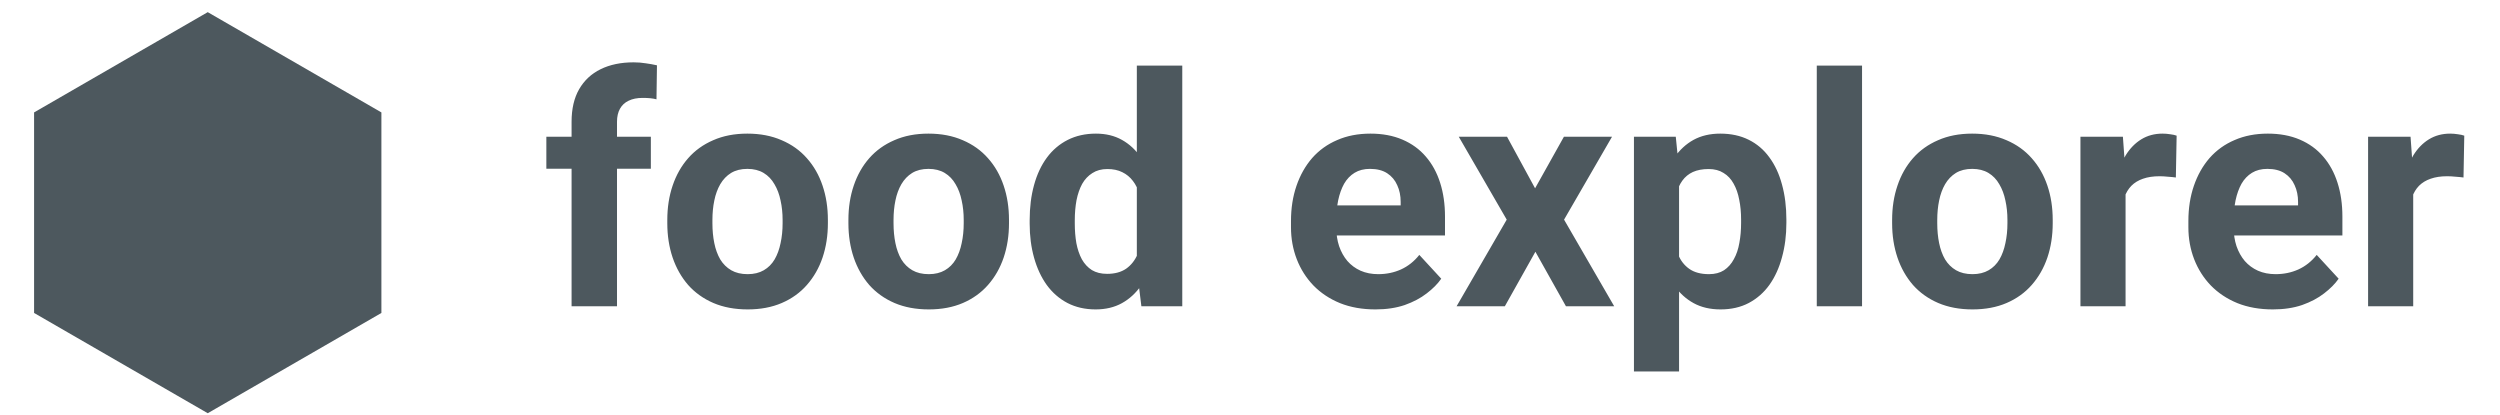
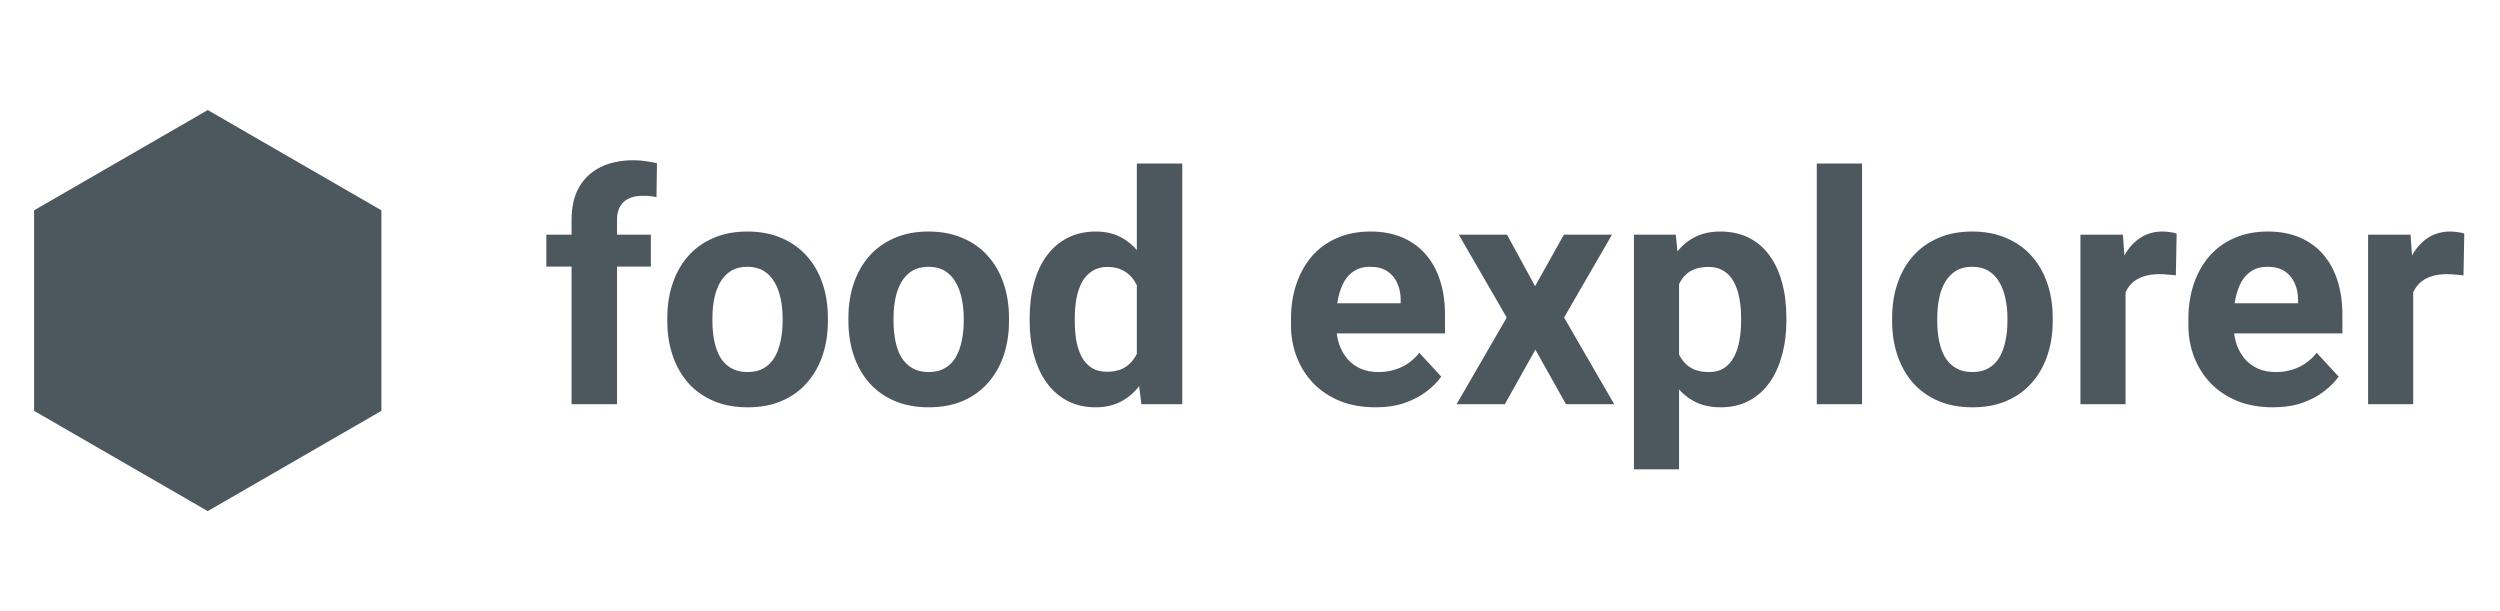
- <svg xmlns="http://www.w3.org/2000/svg" width="187" height="31" viewBox="0 0 187 31" fill="none">
+ <svg xmlns="http://www.w3.org/2000/svg" width="127" height="31" viewBox="0 0 187 31" fill="none">
  <path d="M46.152 22.909H42.754V9.105C42.754 8.144 42.941 7.335 43.316 6.679C43.699 6.015 44.234 5.515 44.922 5.179C45.617 4.835 46.441 4.663 47.395 4.663C47.707 4.663 48.008 4.687 48.297 4.734C48.586 4.773 48.867 4.823 49.141 4.886L49.105 7.429C48.957 7.39 48.801 7.362 48.637 7.347C48.473 7.331 48.281 7.323 48.062 7.323C47.656 7.323 47.309 7.394 47.02 7.534C46.738 7.667 46.523 7.866 46.375 8.132C46.227 8.398 46.152 8.722 46.152 9.105V22.909ZM48.684 10.23V12.62H40.867V10.23H48.684ZM49.914 16.698V16.452C49.914 15.523 50.047 14.667 50.312 13.886C50.578 13.097 50.965 12.413 51.473 11.835C51.98 11.257 52.605 10.808 53.348 10.488C54.09 10.159 54.941 9.995 55.902 9.995C56.863 9.995 57.719 10.159 58.469 10.488C59.219 10.808 59.848 11.257 60.355 11.835C60.871 12.413 61.262 13.097 61.527 13.886C61.793 14.667 61.926 15.523 61.926 16.452V16.698C61.926 17.62 61.793 18.476 61.527 19.265C61.262 20.046 60.871 20.73 60.355 21.316C59.848 21.894 59.223 22.343 58.48 22.663C57.738 22.984 56.887 23.144 55.926 23.144C54.965 23.144 54.109 22.984 53.359 22.663C52.617 22.343 51.988 21.894 51.473 21.316C50.965 20.73 50.578 20.046 50.312 19.265C50.047 18.476 49.914 17.62 49.914 16.698ZM53.289 16.452V16.698C53.289 17.23 53.336 17.726 53.43 18.187C53.523 18.648 53.672 19.054 53.875 19.405C54.086 19.749 54.359 20.019 54.695 20.214C55.031 20.409 55.441 20.507 55.926 20.507C56.395 20.507 56.797 20.409 57.133 20.214C57.469 20.019 57.738 19.749 57.941 19.405C58.145 19.054 58.293 18.648 58.387 18.187C58.488 17.726 58.539 17.23 58.539 16.698V16.452C58.539 15.937 58.488 15.452 58.387 14.999C58.293 14.538 58.141 14.132 57.93 13.78C57.727 13.421 57.457 13.14 57.121 12.937C56.785 12.734 56.379 12.632 55.902 12.632C55.426 12.632 55.02 12.734 54.684 12.937C54.355 13.14 54.086 13.421 53.875 13.78C53.672 14.132 53.523 14.538 53.43 14.999C53.336 15.452 53.289 15.937 53.289 16.452ZM63.461 16.698V16.452C63.461 15.523 63.594 14.667 63.859 13.886C64.125 13.097 64.512 12.413 65.019 11.835C65.527 11.257 66.152 10.808 66.894 10.488C67.637 10.159 68.488 9.995 69.449 9.995C70.41 9.995 71.266 10.159 72.016 10.488C72.766 10.808 73.394 11.257 73.902 11.835C74.418 12.413 74.809 13.097 75.074 13.886C75.34 14.667 75.473 15.523 75.473 16.452V16.698C75.473 17.62 75.34 18.476 75.074 19.265C74.809 20.046 74.418 20.73 73.902 21.316C73.394 21.894 72.769 22.343 72.027 22.663C71.285 22.984 70.434 23.144 69.473 23.144C68.512 23.144 67.656 22.984 66.906 22.663C66.164 22.343 65.535 21.894 65.019 21.316C64.512 20.73 64.125 20.046 63.859 19.265C63.594 18.476 63.461 17.62 63.461 16.698ZM66.836 16.452V16.698C66.836 17.23 66.883 17.726 66.977 18.187C67.07 18.648 67.219 19.054 67.422 19.405C67.633 19.749 67.906 20.019 68.242 20.214C68.578 20.409 68.988 20.507 69.473 20.507C69.941 20.507 70.344 20.409 70.68 20.214C71.016 20.019 71.285 19.749 71.488 19.405C71.691 19.054 71.84 18.648 71.934 18.187C72.035 17.726 72.086 17.23 72.086 16.698V16.452C72.086 15.937 72.035 15.452 71.934 14.999C71.84 14.538 71.688 14.132 71.477 13.78C71.273 13.421 71.004 13.14 70.668 12.937C70.332 12.734 69.926 12.632 69.449 12.632C68.973 12.632 68.566 12.734 68.231 12.937C67.902 13.14 67.633 13.421 67.422 13.78C67.219 14.132 67.07 14.538 66.977 14.999C66.883 15.452 66.836 15.937 66.836 16.452ZM85.035 20.144V4.909H88.434V22.909H85.375L85.035 20.144ZM77.019 16.722V16.476C77.019 15.507 77.129 14.628 77.348 13.839C77.566 13.042 77.887 12.359 78.309 11.788C78.731 11.218 79.25 10.777 79.867 10.464C80.484 10.152 81.188 9.995 81.977 9.995C82.719 9.995 83.367 10.152 83.922 10.464C84.484 10.777 84.961 11.222 85.352 11.8C85.75 12.37 86.07 13.046 86.312 13.827C86.555 14.601 86.731 15.448 86.84 16.37V16.909C86.731 17.792 86.555 18.613 86.312 19.37C86.07 20.128 85.75 20.792 85.352 21.363C84.961 21.925 84.484 22.363 83.922 22.675C83.359 22.988 82.703 23.144 81.953 23.144C81.164 23.144 80.461 22.984 79.844 22.663C79.234 22.343 78.719 21.894 78.297 21.316C77.883 20.738 77.566 20.058 77.348 19.276C77.129 18.495 77.019 17.644 77.019 16.722ZM80.394 16.476V16.722C80.394 17.245 80.434 17.734 80.512 18.187C80.598 18.64 80.734 19.042 80.922 19.394C81.117 19.738 81.367 20.007 81.672 20.202C81.984 20.39 82.363 20.484 82.809 20.484C83.387 20.484 83.863 20.355 84.238 20.097C84.613 19.831 84.898 19.468 85.094 19.007C85.297 18.546 85.414 18.015 85.445 17.413V15.878C85.422 15.386 85.352 14.944 85.234 14.554C85.125 14.155 84.961 13.816 84.742 13.534C84.531 13.253 84.266 13.034 83.945 12.878C83.633 12.722 83.262 12.644 82.832 12.644C82.394 12.644 82.019 12.745 81.707 12.948C81.394 13.144 81.141 13.413 80.945 13.757C80.758 14.101 80.617 14.507 80.523 14.976C80.438 15.437 80.394 15.937 80.394 16.476ZM102.883 23.144C101.898 23.144 101.016 22.988 100.234 22.675C99.453 22.355 98.789 21.913 98.242 21.351C97.703 20.788 97.289 20.136 97 19.394C96.711 18.644 96.566 17.847 96.566 17.003V16.534C96.566 15.573 96.703 14.694 96.977 13.898C97.25 13.101 97.641 12.409 98.148 11.823C98.664 11.238 99.289 10.788 100.023 10.476C100.758 10.155 101.586 9.995 102.508 9.995C103.406 9.995 104.203 10.144 104.898 10.441C105.594 10.738 106.176 11.159 106.645 11.706C107.121 12.253 107.48 12.909 107.723 13.675C107.965 14.433 108.086 15.277 108.086 16.206V17.613H98.008V15.363H104.77V15.105C104.77 14.636 104.684 14.218 104.512 13.851C104.348 13.476 104.098 13.179 103.762 12.96C103.426 12.741 102.996 12.632 102.473 12.632C102.027 12.632 101.645 12.73 101.324 12.925C101.004 13.12 100.742 13.394 100.539 13.745C100.344 14.097 100.195 14.511 100.094 14.988C100 15.456 99.953 15.972 99.953 16.534V17.003C99.953 17.511 100.023 17.98 100.164 18.409C100.312 18.839 100.52 19.21 100.785 19.523C101.059 19.835 101.387 20.077 101.77 20.249C102.16 20.421 102.602 20.507 103.094 20.507C103.703 20.507 104.27 20.39 104.793 20.155C105.324 19.913 105.781 19.55 106.164 19.066L107.805 20.847C107.539 21.23 107.176 21.597 106.715 21.948C106.262 22.3 105.715 22.589 105.074 22.816C104.434 23.034 103.703 23.144 102.883 23.144ZM112.727 10.23L114.824 14.085L116.98 10.23H120.578L116.992 16.429L120.742 22.909H117.133L114.848 18.831L112.562 22.909H108.953L112.703 16.429L109.117 10.23H112.727ZM125.594 12.667V27.784H122.219V10.23H125.348L125.594 12.667ZM133.621 16.429V16.675C133.621 17.597 133.512 18.452 133.293 19.241C133.082 20.03 132.77 20.718 132.355 21.304C131.941 21.882 131.426 22.335 130.809 22.663C130.199 22.984 129.496 23.144 128.699 23.144C127.926 23.144 127.254 22.988 126.684 22.675C126.113 22.363 125.633 21.925 125.242 21.363C124.859 20.792 124.551 20.132 124.316 19.382C124.082 18.632 123.902 17.827 123.777 16.968V16.323C123.902 15.402 124.082 14.558 124.316 13.792C124.551 13.019 124.859 12.351 125.242 11.788C125.633 11.218 126.109 10.777 126.672 10.464C127.242 10.152 127.91 9.995 128.676 9.995C129.48 9.995 130.188 10.148 130.797 10.452C131.414 10.757 131.93 11.194 132.344 11.765C132.766 12.335 133.082 13.015 133.293 13.804C133.512 14.593 133.621 15.468 133.621 16.429ZM130.234 16.675V16.429C130.234 15.89 130.188 15.394 130.094 14.941C130.008 14.48 129.867 14.077 129.672 13.734C129.484 13.39 129.234 13.124 128.922 12.937C128.617 12.741 128.246 12.644 127.809 12.644C127.348 12.644 126.953 12.718 126.625 12.866C126.305 13.015 126.043 13.23 125.84 13.511C125.637 13.792 125.484 14.128 125.383 14.519C125.281 14.909 125.219 15.351 125.195 15.843V17.472C125.234 18.05 125.344 18.57 125.523 19.03C125.703 19.484 125.98 19.843 126.355 20.109C126.73 20.374 127.223 20.507 127.832 20.507C128.277 20.507 128.652 20.409 128.957 20.214C129.262 20.011 129.508 19.734 129.695 19.382C129.891 19.03 130.027 18.624 130.105 18.163C130.191 17.702 130.234 17.206 130.234 16.675ZM139.281 4.909V22.909H135.895V4.909H139.281ZM141.531 16.698V16.452C141.531 15.523 141.664 14.667 141.93 13.886C142.195 13.097 142.582 12.413 143.09 11.835C143.598 11.257 144.223 10.808 144.965 10.488C145.707 10.159 146.559 9.995 147.52 9.995C148.48 9.995 149.336 10.159 150.086 10.488C150.836 10.808 151.465 11.257 151.973 11.835C152.488 12.413 152.879 13.097 153.145 13.886C153.41 14.667 153.543 15.523 153.543 16.452V16.698C153.543 17.62 153.41 18.476 153.145 19.265C152.879 20.046 152.488 20.73 151.973 21.316C151.465 21.894 150.84 22.343 150.098 22.663C149.355 22.984 148.504 23.144 147.543 23.144C146.582 23.144 145.727 22.984 144.977 22.663C144.234 22.343 143.605 21.894 143.09 21.316C142.582 20.73 142.195 20.046 141.93 19.265C141.664 18.476 141.531 17.62 141.531 16.698ZM144.906 16.452V16.698C144.906 17.23 144.953 17.726 145.047 18.187C145.141 18.648 145.289 19.054 145.492 19.405C145.703 19.749 145.977 20.019 146.312 20.214C146.648 20.409 147.059 20.507 147.543 20.507C148.012 20.507 148.414 20.409 148.75 20.214C149.086 20.019 149.355 19.749 149.559 19.405C149.762 19.054 149.91 18.648 150.004 18.187C150.105 17.726 150.156 17.23 150.156 16.698V16.452C150.156 15.937 150.105 15.452 150.004 14.999C149.91 14.538 149.758 14.132 149.547 13.78C149.344 13.421 149.074 13.14 148.738 12.937C148.402 12.734 147.996 12.632 147.52 12.632C147.043 12.632 146.637 12.734 146.301 12.937C145.973 13.14 145.703 13.421 145.492 13.78C145.289 14.132 145.141 14.538 145.047 14.999C144.953 15.452 144.906 15.937 144.906 16.452ZM158.992 12.995V22.909H155.617V10.23H158.793L158.992 12.995ZM162.812 10.148L162.754 13.277C162.59 13.253 162.391 13.234 162.156 13.218C161.93 13.194 161.723 13.183 161.535 13.183C161.059 13.183 160.645 13.245 160.293 13.37C159.949 13.488 159.66 13.663 159.426 13.898C159.199 14.132 159.027 14.417 158.91 14.753C158.801 15.089 158.738 15.472 158.723 15.902L158.043 15.691C158.043 14.87 158.125 14.116 158.289 13.429C158.453 12.734 158.691 12.128 159.004 11.613C159.324 11.097 159.715 10.698 160.176 10.417C160.637 10.136 161.164 9.995 161.758 9.995C161.945 9.995 162.137 10.011 162.332 10.042C162.527 10.066 162.688 10.101 162.812 10.148ZM170.008 23.144C169.023 23.144 168.141 22.988 167.359 22.675C166.578 22.355 165.914 21.913 165.367 21.351C164.828 20.788 164.414 20.136 164.125 19.394C163.836 18.644 163.691 17.847 163.691 17.003V16.534C163.691 15.573 163.828 14.694 164.102 13.898C164.375 13.101 164.766 12.409 165.273 11.823C165.789 11.238 166.414 10.788 167.148 10.476C167.883 10.155 168.711 9.995 169.633 9.995C170.531 9.995 171.328 10.144 172.023 10.441C172.719 10.738 173.301 11.159 173.77 11.706C174.246 12.253 174.605 12.909 174.848 13.675C175.09 14.433 175.211 15.277 175.211 16.206V17.613H165.133V15.363H171.895V15.105C171.895 14.636 171.809 14.218 171.637 13.851C171.473 13.476 171.223 13.179 170.887 12.96C170.551 12.741 170.121 12.632 169.598 12.632C169.152 12.632 168.77 12.73 168.449 12.925C168.129 13.12 167.867 13.394 167.664 13.745C167.469 14.097 167.32 14.511 167.219 14.988C167.125 15.456 167.078 15.972 167.078 16.534V17.003C167.078 17.511 167.148 17.98 167.289 18.409C167.438 18.839 167.645 19.21 167.91 19.523C168.184 19.835 168.512 20.077 168.895 20.249C169.285 20.421 169.727 20.507 170.219 20.507C170.828 20.507 171.395 20.39 171.918 20.155C172.449 19.913 172.906 19.55 173.289 19.066L174.93 20.847C174.664 21.23 174.301 21.597 173.84 21.948C173.387 22.3 172.84 22.589 172.199 22.816C171.559 23.034 170.828 23.144 170.008 23.144ZM180.508 12.995V22.909H177.133V10.23H180.309L180.508 12.995ZM184.328 10.148L184.27 13.277C184.105 13.253 183.906 13.234 183.672 13.218C183.445 13.194 183.238 13.183 183.051 13.183C182.574 13.183 182.16 13.245 181.809 13.37C181.465 13.488 181.176 13.663 180.941 13.898C180.715 14.132 180.543 14.417 180.426 14.753C180.316 15.089 180.254 15.472 180.238 15.902L179.559 15.691C179.559 14.87 179.641 14.116 179.805 13.429C179.969 12.734 180.207 12.128 180.52 11.613C180.84 11.097 181.23 10.698 181.691 10.417C182.152 10.136 182.68 9.995 183.273 9.995C183.461 9.995 183.652 10.011 183.848 10.042C184.043 10.066 184.203 10.101 184.328 10.148Z" fill="#4D585E" />
  <path d="M15.539 0.909L28.529 8.409V23.409L15.539 30.909L2.549 23.409V8.409L15.539 0.909Z" fill="#4D585E" />
</svg>
